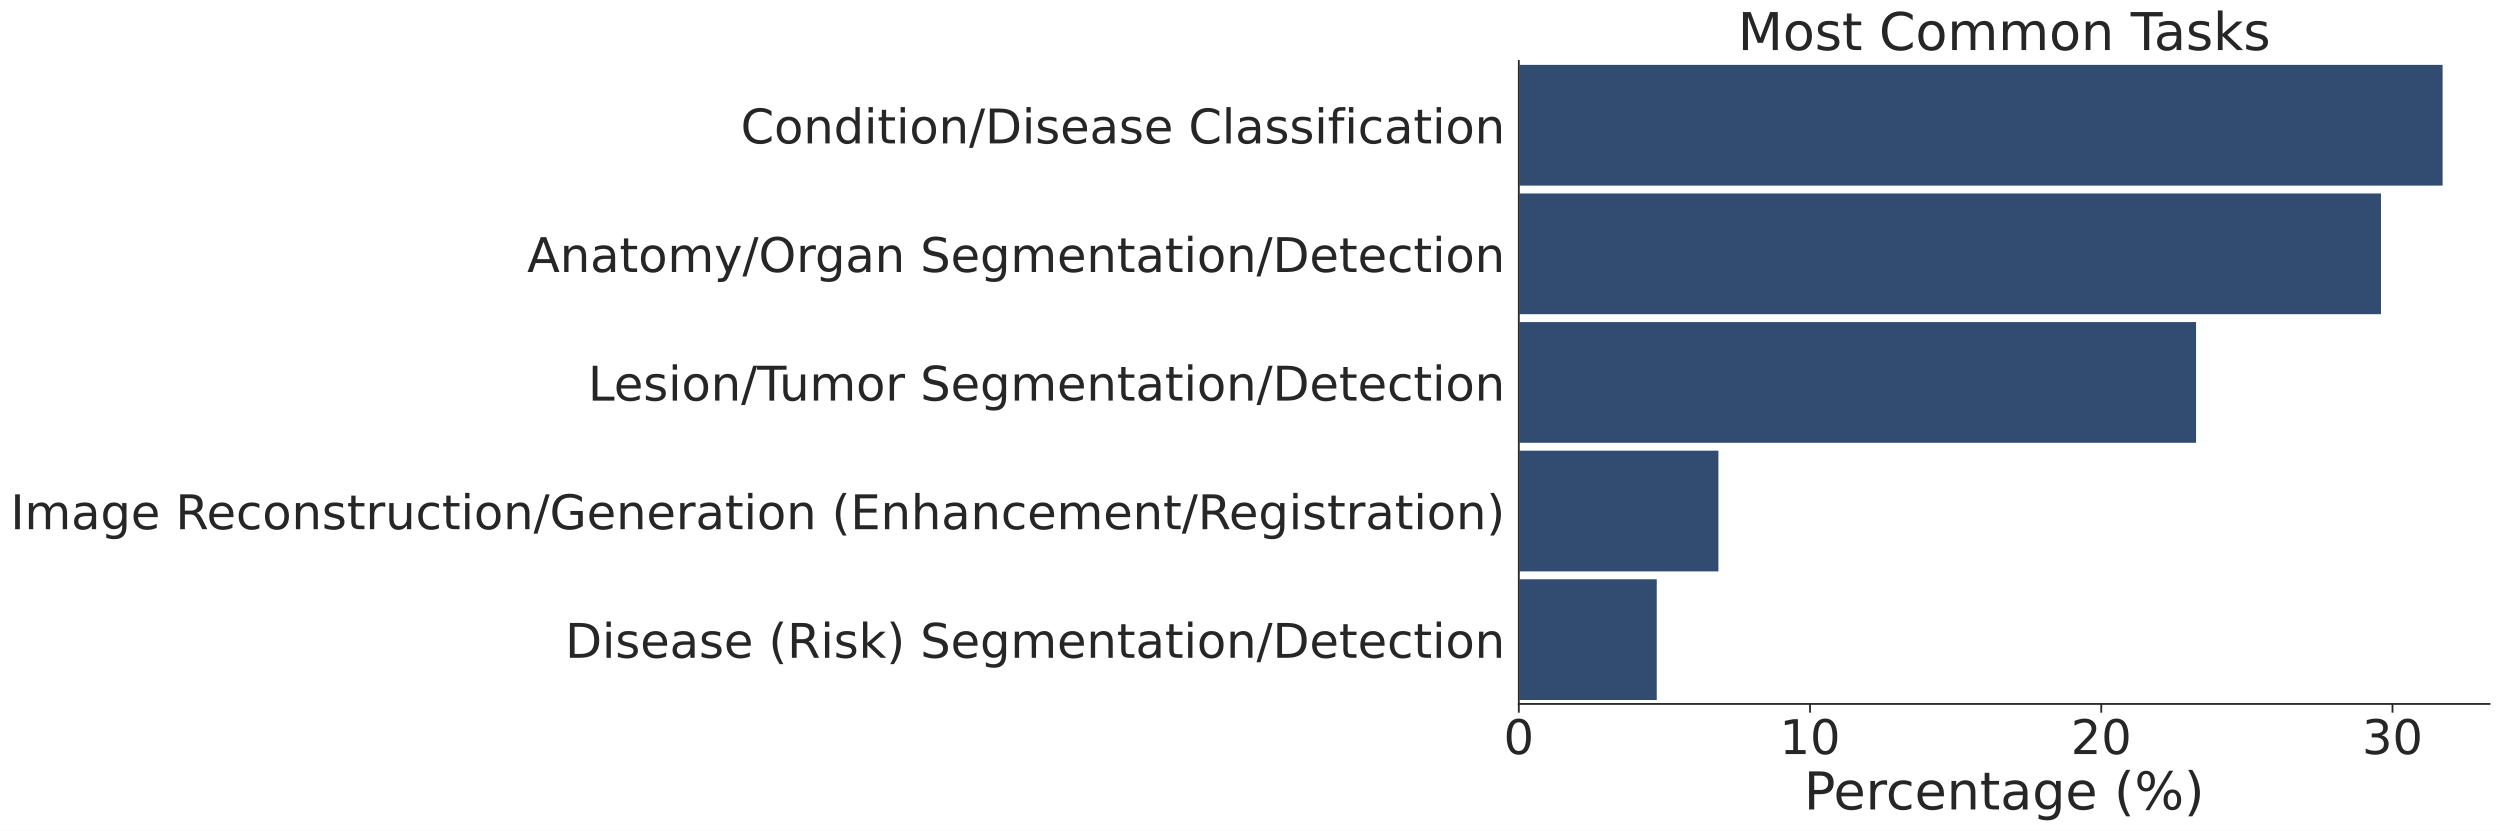
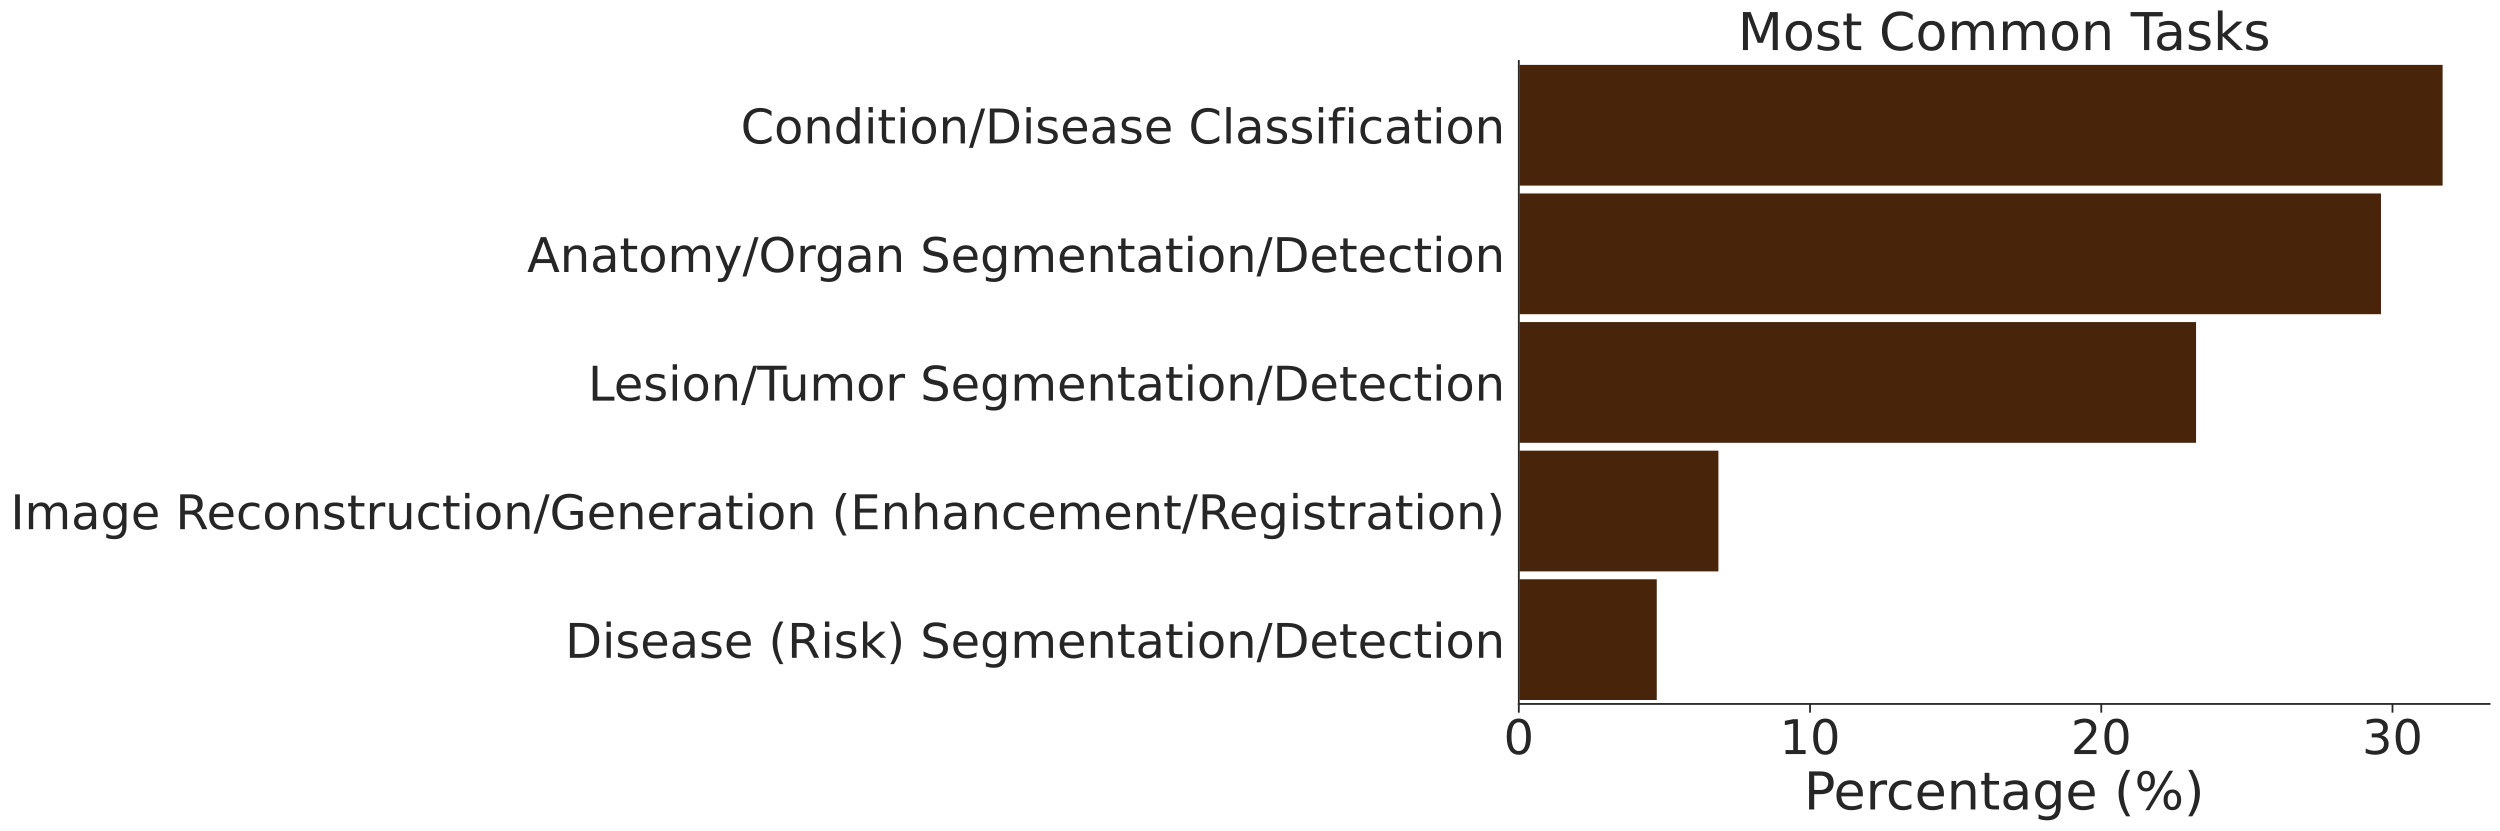
<svg xmlns="http://www.w3.org/2000/svg" xmlns:xlink="http://www.w3.org/1999/xlink" width="1724.435pt" height="573.04pt" viewBox="0 0 1724.435 573.04" version="1.1">
  <defs>
    <style type="text/css">*{stroke-linejoin: round; stroke-linecap: butt}</style>
  </defs>
  <g id="figure_1">
    <g id="patch_1">
      <path d="M -0 573.04  L 1724.435 573.04  L 1724.435 0  L -0 0  z " style="fill: #ffffff" />
    </g>
    <g id="axes_1">
      <g id="patch_2">
        <path d="M 1047.635 485.561  L 1717.235 485.561  L 1717.235 42.041  L 1047.635 42.041  z " style="fill: #ffffff" />
      </g>
      <g id="matplotlib.axis_1">
        <g id="xtick_1">
          <g id="line2d_1">
            <defs>
-               <path id="m002255958c" d="M 0 0  L 0 6  " style="stroke: #262626; stroke-width: 1.25" />
+               <path id="mc8027c76a4" d="M 0 0  L 0 6  " style="stroke: #262626; stroke-width: 1.25" />
            </defs>
            <g>
-               <use xlink:href="#m002255958c" x="1047.635" y="485.561" style="fill: #262626; stroke: #262626; stroke-width: 1.25" />
+               <use xlink:href="#mc8027c76a4" x="1047.635" y="485.561" style="fill: #262626; stroke: #262626; stroke-width: 1.25" />
            </g>
          </g>
          <g id="text_1">
            <g style="fill: #262626" transform="translate(1037.137 520.1361) scale(0.33 -0.33)">
              <defs>
                <path id="DejaVuSans-30" d="M 2034 4250  Q 1547 4250 1301 3770  Q 1056 3291 1056 2328  Q 1056 1369 1301 889  Q 1547 409 2034 409  Q 2525 409 2770 889  Q 3016 1369 3016 2328  Q 3016 3291 2770 3770  Q 2525 4250 2034 4250  z M 2034 4750  Q 2819 4750 3233 4129  Q 3647 3509 3647 2328  Q 3647 1150 3233 529  Q 2819 -91 2034 -91  Q 1250 -91 836 529  Q 422 1150 422 2328  Q 422 3509 836 4129  Q 1250 4750 2034 4750  z " transform="scale(0.015625)" />
              </defs>
              <use xlink:href="#DejaVuSans-30" />
            </g>
          </g>
        </g>
        <g id="xtick_2">
          <g id="line2d_2">
            <g>
-               <use xlink:href="#m002255958c" x="1248.515" y="485.561" style="fill: #262626; stroke: #262626; stroke-width: 1.25" />
+               <use xlink:href="#mc8027c76a4" x="1248.515" y="485.561" style="fill: #262626; stroke: #262626; stroke-width: 1.25" />
            </g>
          </g>
          <g id="text_2">
            <g style="fill: #262626" transform="translate(1227.519 520.1361) scale(0.33 -0.33)">
              <defs>
                <path id="DejaVuSans-31" d="M 794 531  L 1825 531  L 1825 4091  L 703 3866  L 703 4441  L 1819 4666  L 2450 4666  L 2450 531  L 3481 531  L 3481 0  L 794 0  L 794 531  z " transform="scale(0.015625)" />
              </defs>
              <use xlink:href="#DejaVuSans-31" />
              <use xlink:href="#DejaVuSans-30" x="63.623" />
            </g>
          </g>
        </g>
        <g id="xtick_3">
          <g id="line2d_3">
            <g>
-               <use xlink:href="#m002255958c" x="1449.395" y="485.561" style="fill: #262626; stroke: #262626; stroke-width: 1.25" />
+               <use xlink:href="#mc8027c76a4" x="1449.395" y="485.561" style="fill: #262626; stroke: #262626; stroke-width: 1.25" />
            </g>
          </g>
          <g id="text_3">
            <g style="fill: #262626" transform="translate(1428.399 520.1361) scale(0.33 -0.33)">
              <defs>
                <path id="DejaVuSans-32" d="M 1228 531  L 3431 531  L 3431 0  L 469 0  L 469 531  Q 828 903 1448 1529  Q 2069 2156 2228 2338  Q 2531 2678 2651 2914  Q 2772 3150 2772 3378  Q 2772 3750 2511 3984  Q 2250 4219 1831 4219  Q 1534 4219 1204 4116  Q 875 4013 500 3803  L 500 4441  Q 881 4594 1212 4672  Q 1544 4750 1819 4750  Q 2544 4750 2975 4387  Q 3406 4025 3406 3419  Q 3406 3131 3298 2873  Q 3191 2616 2906 2266  Q 2828 2175 2409 1742  Q 1991 1309 1228 531  z " transform="scale(0.015625)" />
              </defs>
              <use xlink:href="#DejaVuSans-32" />
              <use xlink:href="#DejaVuSans-30" x="63.623" />
            </g>
          </g>
        </g>
        <g id="xtick_4">
          <g id="line2d_4">
            <g>
-               <use xlink:href="#m002255958c" x="1650.275" y="485.561" style="fill: #262626; stroke: #262626; stroke-width: 1.25" />
+               <use xlink:href="#mc8027c76a4" x="1650.275" y="485.561" style="fill: #262626; stroke: #262626; stroke-width: 1.25" />
            </g>
          </g>
          <g id="text_4">
            <g style="fill: #262626" transform="translate(1629.279 520.1361) scale(0.33 -0.33)">
              <defs>
                <path id="DejaVuSans-33" d="M 2597 2516  Q 3050 2419 3304 2112  Q 3559 1806 3559 1356  Q 3559 666 3084 287  Q 2609 -91 1734 -91  Q 1441 -91 1130 -33  Q 819 25 488 141  L 488 750  Q 750 597 1062 519  Q 1375 441 1716 441  Q 2309 441 2620 675  Q 2931 909 2931 1356  Q 2931 1769 2642 2001  Q 2353 2234 1838 2234  L 1294 2234  L 1294 2753  L 1863 2753  Q 2328 2753 2575 2939  Q 2822 3125 2822 3475  Q 2822 3834 2567 4026  Q 2313 4219 1838 4219  Q 1578 4219 1281 4162  Q 984 4106 628 3988  L 628 4550  Q 988 4650 1302 4700  Q 1616 4750 1894 4750  Q 2613 4750 3031 4423  Q 3450 4097 3450 3541  Q 3450 3153 3228 2886  Q 3006 2619 2597 2516  z " transform="scale(0.015625)" />
              </defs>
              <use xlink:href="#DejaVuSans-33" />
              <use xlink:href="#DejaVuSans-30" x="63.623" />
            </g>
          </g>
        </g>
        <g id="text_5">
          <g style="fill: #262626" transform="translate(1244.325 558.3534) scale(0.36 -0.36)">
            <defs>
              <path id="DejaVuSans-50" d="M 1259 4147  L 1259 2394  L 2053 2394  Q 2494 2394 2734 2622  Q 2975 2850 2975 3272  Q 2975 3691 2734 3919  Q 2494 4147 2053 4147  L 1259 4147  z M 628 4666  L 2053 4666  Q 2838 4666 3239 4311  Q 3641 3956 3641 3272  Q 3641 2581 3239 2228  Q 2838 1875 2053 1875  L 1259 1875  L 1259 0  L 628 0  L 628 4666  z " transform="scale(0.015625)" />
              <path id="DejaVuSans-65" d="M 3597 1894  L 3597 1613  L 953 1613  Q 991 1019 1311 708  Q 1631 397 2203 397  Q 2534 397 2845 478  Q 3156 559 3463 722  L 3463 178  Q 3153 47 2828 -22  Q 2503 -91 2169 -91  Q 1331 -91 842 396  Q 353 884 353 1716  Q 353 2575 817 3079  Q 1281 3584 2069 3584  Q 2775 3584 3186 3129  Q 3597 2675 3597 1894  z M 3022 2063  Q 3016 2534 2758 2815  Q 2500 3097 2075 3097  Q 1594 3097 1305 2825  Q 1016 2553 972 2059  L 3022 2063  z " transform="scale(0.015625)" />
              <path id="DejaVuSans-72" d="M 2631 2963  Q 2534 3019 2420 3045  Q 2306 3072 2169 3072  Q 1681 3072 1420 2755  Q 1159 2438 1159 1844  L 1159 0  L 581 0  L 581 3500  L 1159 3500  L 1159 2956  Q 1341 3275 1631 3429  Q 1922 3584 2338 3584  Q 2397 3584 2469 3576  Q 2541 3569 2628 3553  L 2631 2963  z " transform="scale(0.015625)" />
              <path id="DejaVuSans-63" d="M 3122 3366  L 3122 2828  Q 2878 2963 2633 3030  Q 2388 3097 2138 3097  Q 1578 3097 1268 2742  Q 959 2388 959 1747  Q 959 1106 1268 751  Q 1578 397 2138 397  Q 2388 397 2633 464  Q 2878 531 3122 666  L 3122 134  Q 2881 22 2623 -34  Q 2366 -91 2075 -91  Q 1284 -91 818 406  Q 353 903 353 1747  Q 353 2603 823 3093  Q 1294 3584 2113 3584  Q 2378 3584 2631 3529  Q 2884 3475 3122 3366  z " transform="scale(0.015625)" />
              <path id="DejaVuSans-6e" d="M 3513 2113  L 3513 0  L 2938 0  L 2938 2094  Q 2938 2591 2744 2837  Q 2550 3084 2163 3084  Q 1697 3084 1428 2787  Q 1159 2491 1159 1978  L 1159 0  L 581 0  L 581 3500  L 1159 3500  L 1159 2956  Q 1366 3272 1645 3428  Q 1925 3584 2291 3584  Q 2894 3584 3203 3211  Q 3513 2838 3513 2113  z " transform="scale(0.015625)" />
              <path id="DejaVuSans-74" d="M 1172 4494  L 1172 3500  L 2356 3500  L 2356 3053  L 1172 3053  L 1172 1153  Q 1172 725 1289 603  Q 1406 481 1766 481  L 2356 481  L 2356 0  L 1766 0  Q 1100 0 847 248  Q 594 497 594 1153  L 594 3053  L 172 3053  L 172 3500  L 594 3500  L 594 4494  L 1172 4494  z " transform="scale(0.015625)" />
              <path id="DejaVuSans-61" d="M 2194 1759  Q 1497 1759 1228 1600  Q 959 1441 959 1056  Q 959 750 1161 570  Q 1363 391 1709 391  Q 2188 391 2477 730  Q 2766 1069 2766 1631  L 2766 1759  L 2194 1759  z M 3341 1997  L 3341 0  L 2766 0  L 2766 531  Q 2569 213 2275 61  Q 1981 -91 1556 -91  Q 1019 -91 701 211  Q 384 513 384 1019  Q 384 1609 779 1909  Q 1175 2209 1959 2209  L 2766 2209  L 2766 2266  Q 2766 2663 2505 2880  Q 2244 3097 1772 3097  Q 1472 3097 1187 3025  Q 903 2953 641 2809  L 641 3341  Q 956 3463 1253 3523  Q 1550 3584 1831 3584  Q 2591 3584 2966 3190  Q 3341 2797 3341 1997  z " transform="scale(0.015625)" />
              <path id="DejaVuSans-67" d="M 2906 1791  Q 2906 2416 2648 2759  Q 2391 3103 1925 3103  Q 1463 3103 1205 2759  Q 947 2416 947 1791  Q 947 1169 1205 825  Q 1463 481 1925 481  Q 2391 481 2648 825  Q 2906 1169 2906 1791  z M 3481 434  Q 3481 -459 3084 -895  Q 2688 -1331 1869 -1331  Q 1566 -1331 1297 -1286  Q 1028 -1241 775 -1147  L 775 -588  Q 1028 -725 1275 -790  Q 1522 -856 1778 -856  Q 2344 -856 2625 -561  Q 2906 -266 2906 331  L 2906 616  Q 2728 306 2450 153  Q 2172 0 1784 0  Q 1141 0 747 490  Q 353 981 353 1791  Q 353 2603 747 3093  Q 1141 3584 1784 3584  Q 2172 3584 2450 3431  Q 2728 3278 2906 2969  L 2906 3500  L 3481 3500  L 3481 434  z " transform="scale(0.015625)" />
              <path id="DejaVuSans-20" transform="scale(0.015625)" />
              <path id="DejaVuSans-28" d="M 1984 4856  Q 1566 4138 1362 3434  Q 1159 2731 1159 2009  Q 1159 1288 1364 580  Q 1569 -128 1984 -844  L 1484 -844  Q 1016 -109 783 600  Q 550 1309 550 2009  Q 550 2706 781 3412  Q 1013 4119 1484 4856  L 1984 4856  z " transform="scale(0.015625)" />
              <path id="DejaVuSans-25" d="M 4653 2053  Q 4381 2053 4226 1822  Q 4072 1591 4072 1178  Q 4072 772 4226 539  Q 4381 306 4653 306  Q 4919 306 5073 539  Q 5228 772 5228 1178  Q 5228 1588 5073 1820  Q 4919 2053 4653 2053  z M 4653 2450  Q 5147 2450 5437 2106  Q 5728 1763 5728 1178  Q 5728 594 5436 251  Q 5144 -91 4653 -91  Q 4153 -91 3862 251  Q 3572 594 3572 1178  Q 3572 1766 3864 2108  Q 4156 2450 4653 2450  z M 1428 4353  Q 1159 4353 1004 4120  Q 850 3888 850 3481  Q 850 3069 1003 2837  Q 1156 2606 1428 2606  Q 1700 2606 1854 2837  Q 2009 3069 2009 3481  Q 2009 3884 1853 4118  Q 1697 4353 1428 4353  z M 4250 4750  L 4750 4750  L 1831 -91  L 1331 -91  L 4250 4750  z M 1428 4750  Q 1922 4750 2215 4408  Q 2509 4066 2509 3481  Q 2509 2891 2217 2550  Q 1925 2209 1428 2209  Q 931 2209 642 2551  Q 353 2894 353 3481  Q 353 4063 643 4406  Q 934 4750 1428 4750  z " transform="scale(0.015625)" />
              <path id="DejaVuSans-29" d="M 513 4856  L 1013 4856  Q 1481 4119 1714 3412  Q 1947 2706 1947 2009  Q 1947 1309 1714 600  Q 1481 -109 1013 -844  L 513 -844  Q 928 -128 1133 580  Q 1338 1288 1338 2009  Q 1338 2731 1133 3434  Q 928 4138 513 4856  z " transform="scale(0.015625)" />
            </defs>
            <use xlink:href="#DejaVuSans-50" />
            <use xlink:href="#DejaVuSans-65" x="56.678" />
            <use xlink:href="#DejaVuSans-72" x="118.201" />
            <use xlink:href="#DejaVuSans-63" x="157.064" />
            <use xlink:href="#DejaVuSans-65" x="212.045" />
            <use xlink:href="#DejaVuSans-6e" x="273.568" />
            <use xlink:href="#DejaVuSans-74" x="336.947" />
            <use xlink:href="#DejaVuSans-61" x="376.156" />
            <use xlink:href="#DejaVuSans-67" x="437.436" />
            <use xlink:href="#DejaVuSans-65" x="500.912" />
            <use xlink:href="#DejaVuSans-20" x="562.436" />
            <use xlink:href="#DejaVuSans-28" x="594.223" />
            <use xlink:href="#DejaVuSans-25" x="633.236" />
            <use xlink:href="#DejaVuSans-29" x="728.256" />
          </g>
        </g>
      </g>
      <g id="matplotlib.axis_2">
        <g id="ytick_1">
          <g id="text_6">
            <g style="fill: #262626" transform="translate(510.9141 98.93067) scale(0.33 -0.33)">
              <defs>
                <path id="DejaVuSans-43" d="M 4122 4306  L 4122 3641  Q 3803 3938 3442 4084  Q 3081 4231 2675 4231  Q 1875 4231 1450 3742  Q 1025 3253 1025 2328  Q 1025 1406 1450 917  Q 1875 428 2675 428  Q 3081 428 3442 575  Q 3803 722 4122 1019  L 4122 359  Q 3791 134 3420 21  Q 3050 -91 2638 -91  Q 1578 -91 968 557  Q 359 1206 359 2328  Q 359 3453 968 4101  Q 1578 4750 2638 4750  Q 3056 4750 3426 4639  Q 3797 4528 4122 4306  z " transform="scale(0.015625)" />
                <path id="DejaVuSans-6f" d="M 1959 3097  Q 1497 3097 1228 2736  Q 959 2375 959 1747  Q 959 1119 1226 758  Q 1494 397 1959 397  Q 2419 397 2687 759  Q 2956 1122 2956 1747  Q 2956 2369 2687 2733  Q 2419 3097 1959 3097  z M 1959 3584  Q 2709 3584 3137 3096  Q 3566 2609 3566 1747  Q 3566 888 3137 398  Q 2709 -91 1959 -91  Q 1206 -91 779 398  Q 353 888 353 1747  Q 353 2609 779 3096  Q 1206 3584 1959 3584  z " transform="scale(0.015625)" />
                <path id="DejaVuSans-64" d="M 2906 2969  L 2906 4863  L 3481 4863  L 3481 0  L 2906 0  L 2906 525  Q 2725 213 2448 61  Q 2172 -91 1784 -91  Q 1150 -91 751 415  Q 353 922 353 1747  Q 353 2572 751 3078  Q 1150 3584 1784 3584  Q 2172 3584 2448 3432  Q 2725 3281 2906 2969  z M 947 1747  Q 947 1113 1208 752  Q 1469 391 1925 391  Q 2381 391 2643 752  Q 2906 1113 2906 1747  Q 2906 2381 2643 2742  Q 2381 3103 1925 3103  Q 1469 3103 1208 2742  Q 947 2381 947 1747  z " transform="scale(0.015625)" />
                <path id="DejaVuSans-69" d="M 603 3500  L 1178 3500  L 1178 0  L 603 0  L 603 3500  z M 603 4863  L 1178 4863  L 1178 4134  L 603 4134  L 603 4863  z " transform="scale(0.015625)" />
                <path id="DejaVuSans-2f" d="M 1625 4666  L 2156 4666  L 531 -594  L 0 -594  L 1625 4666  z " transform="scale(0.015625)" />
                <path id="DejaVuSans-44" d="M 1259 4147  L 1259 519  L 2022 519  Q 2988 519 3436 956  Q 3884 1394 3884 2338  Q 3884 3275 3436 3711  Q 2988 4147 2022 4147  L 1259 4147  z M 628 4666  L 1925 4666  Q 3281 4666 3915 4102  Q 4550 3538 4550 2338  Q 4550 1131 3912 565  Q 3275 0 1925 0  L 628 0  L 628 4666  z " transform="scale(0.015625)" />
                <path id="DejaVuSans-73" d="M 2834 3397  L 2834 2853  Q 2591 2978 2328 3040  Q 2066 3103 1784 3103  Q 1356 3103 1142 2972  Q 928 2841 928 2578  Q 928 2378 1081 2264  Q 1234 2150 1697 2047  L 1894 2003  Q 2506 1872 2764 1633  Q 3022 1394 3022 966  Q 3022 478 2636 193  Q 2250 -91 1575 -91  Q 1294 -91 989 -36  Q 684 19 347 128  L 347 722  Q 666 556 975 473  Q 1284 391 1588 391  Q 1994 391 2212 530  Q 2431 669 2431 922  Q 2431 1156 2273 1281  Q 2116 1406 1581 1522  L 1381 1569  Q 847 1681 609 1914  Q 372 2147 372 2553  Q 372 3047 722 3315  Q 1072 3584 1716 3584  Q 2034 3584 2315 3537  Q 2597 3491 2834 3397  z " transform="scale(0.015625)" />
                <path id="DejaVuSans-6c" d="M 603 4863  L 1178 4863  L 1178 0  L 603 0  L 603 4863  z " transform="scale(0.015625)" />
                <path id="DejaVuSans-66" d="M 2375 4863  L 2375 4384  L 1825 4384  Q 1516 4384 1395 4259  Q 1275 4134 1275 3809  L 1275 3500  L 2222 3500  L 2222 3053  L 1275 3053  L 1275 0  L 697 0  L 697 3053  L 147 3053  L 147 3500  L 697 3500  L 697 3744  Q 697 4328 969 4595  Q 1241 4863 1831 4863  L 2375 4863  z " transform="scale(0.015625)" />
              </defs>
              <use xlink:href="#DejaVuSans-43" />
              <use xlink:href="#DejaVuSans-6f" x="69.824" />
              <use xlink:href="#DejaVuSans-6e" x="131.006" />
              <use xlink:href="#DejaVuSans-64" x="194.385" />
              <use xlink:href="#DejaVuSans-69" x="257.861" />
              <use xlink:href="#DejaVuSans-74" x="285.645" />
              <use xlink:href="#DejaVuSans-69" x="324.854" />
              <use xlink:href="#DejaVuSans-6f" x="352.637" />
              <use xlink:href="#DejaVuSans-6e" x="413.818" />
              <use xlink:href="#DejaVuSans-2f" x="477.197" />
              <use xlink:href="#DejaVuSans-44" x="510.889" />
              <use xlink:href="#DejaVuSans-69" x="587.891" />
              <use xlink:href="#DejaVuSans-73" x="615.674" />
              <use xlink:href="#DejaVuSans-65" x="667.773" />
              <use xlink:href="#DejaVuSans-61" x="729.297" />
              <use xlink:href="#DejaVuSans-73" x="790.576" />
              <use xlink:href="#DejaVuSans-65" x="842.676" />
              <use xlink:href="#DejaVuSans-20" x="904.199" />
              <use xlink:href="#DejaVuSans-43" x="935.986" />
              <use xlink:href="#DejaVuSans-6c" x="1005.811" />
              <use xlink:href="#DejaVuSans-61" x="1033.594" />
              <use xlink:href="#DejaVuSans-73" x="1094.873" />
              <use xlink:href="#DejaVuSans-73" x="1146.973" />
              <use xlink:href="#DejaVuSans-69" x="1199.072" />
              <use xlink:href="#DejaVuSans-66" x="1226.855" />
              <use xlink:href="#DejaVuSans-69" x="1262.061" />
              <use xlink:href="#DejaVuSans-63" x="1289.844" />
              <use xlink:href="#DejaVuSans-61" x="1344.824" />
              <use xlink:href="#DejaVuSans-74" x="1406.104" />
              <use xlink:href="#DejaVuSans-69" x="1445.312" />
              <use xlink:href="#DejaVuSans-6f" x="1473.096" />
              <use xlink:href="#DejaVuSans-6e" x="1534.277" />
            </g>
          </g>
        </g>
        <g id="ytick_2">
          <g id="text_7">
            <g style="fill: #262626" transform="translate(363.5948 187.6347) scale(0.33 -0.33)">
              <defs>
                <path id="DejaVuSans-41" d="M 2188 4044  L 1331 1722  L 3047 1722  L 2188 4044  z M 1831 4666  L 2547 4666  L 4325 0  L 3669 0  L 3244 1197  L 1141 1197  L 716 0  L 50 0  L 1831 4666  z " transform="scale(0.015625)" />
                <path id="DejaVuSans-6d" d="M 3328 2828  Q 3544 3216 3844 3400  Q 4144 3584 4550 3584  Q 5097 3584 5394 3201  Q 5691 2819 5691 2113  L 5691 0  L 5113 0  L 5113 2094  Q 5113 2597 4934 2840  Q 4756 3084 4391 3084  Q 3944 3084 3684 2787  Q 3425 2491 3425 1978  L 3425 0  L 2847 0  L 2847 2094  Q 2847 2600 2669 2842  Q 2491 3084 2119 3084  Q 1678 3084 1418 2786  Q 1159 2488 1159 1978  L 1159 0  L 581 0  L 581 3500  L 1159 3500  L 1159 2956  Q 1356 3278 1631 3431  Q 1906 3584 2284 3584  Q 2666 3584 2933 3390  Q 3200 3197 3328 2828  z " transform="scale(0.015625)" />
                <path id="DejaVuSans-79" d="M 2059 -325  Q 1816 -950 1584 -1140  Q 1353 -1331 966 -1331  L 506 -1331  L 506 -850  L 844 -850  Q 1081 -850 1212 -737  Q 1344 -625 1503 -206  L 1606 56  L 191 3500  L 800 3500  L 1894 763  L 2988 3500  L 3597 3500  L 2059 -325  z " transform="scale(0.015625)" />
                <path id="DejaVuSans-4f" d="M 2522 4238  Q 1834 4238 1429 3725  Q 1025 3213 1025 2328  Q 1025 1447 1429 934  Q 1834 422 2522 422  Q 3209 422 3611 934  Q 4013 1447 4013 2328  Q 4013 3213 3611 3725  Q 3209 4238 2522 4238  z M 2522 4750  Q 3503 4750 4090 4092  Q 4678 3434 4678 2328  Q 4678 1225 4090 567  Q 3503 -91 2522 -91  Q 1538 -91 948 565  Q 359 1222 359 2328  Q 359 3434 948 4092  Q 1538 4750 2522 4750  z " transform="scale(0.015625)" />
                <path id="DejaVuSans-53" d="M 3425 4513  L 3425 3897  Q 3066 4069 2747 4153  Q 2428 4238 2131 4238  Q 1616 4238 1336 4038  Q 1056 3838 1056 3469  Q 1056 3159 1242 3001  Q 1428 2844 1947 2747  L 2328 2669  Q 3034 2534 3370 2195  Q 3706 1856 3706 1288  Q 3706 609 3251 259  Q 2797 -91 1919 -91  Q 1588 -91 1214 -16  Q 841 59 441 206  L 441 856  Q 825 641 1194 531  Q 1563 422 1919 422  Q 2459 422 2753 634  Q 3047 847 3047 1241  Q 3047 1584 2836 1778  Q 2625 1972 2144 2069  L 1759 2144  Q 1053 2284 737 2584  Q 422 2884 422 3419  Q 422 4038 858 4394  Q 1294 4750 2059 4750  Q 2388 4750 2728 4690  Q 3069 4631 3425 4513  z " transform="scale(0.015625)" />
              </defs>
              <use xlink:href="#DejaVuSans-41" />
              <use xlink:href="#DejaVuSans-6e" x="68.408" />
              <use xlink:href="#DejaVuSans-61" x="131.787" />
              <use xlink:href="#DejaVuSans-74" x="193.066" />
              <use xlink:href="#DejaVuSans-6f" x="232.275" />
              <use xlink:href="#DejaVuSans-6d" x="293.457" />
              <use xlink:href="#DejaVuSans-79" x="390.869" />
              <use xlink:href="#DejaVuSans-2f" x="450.049" />
              <use xlink:href="#DejaVuSans-4f" x="483.74" />
              <use xlink:href="#DejaVuSans-72" x="562.451" />
              <use xlink:href="#DejaVuSans-67" x="601.814" />
              <use xlink:href="#DejaVuSans-61" x="665.291" />
              <use xlink:href="#DejaVuSans-6e" x="726.57" />
              <use xlink:href="#DejaVuSans-20" x="789.949" />
              <use xlink:href="#DejaVuSans-53" x="821.736" />
              <use xlink:href="#DejaVuSans-65" x="885.213" />
              <use xlink:href="#DejaVuSans-67" x="946.736" />
              <use xlink:href="#DejaVuSans-6d" x="1010.213" />
              <use xlink:href="#DejaVuSans-65" x="1107.625" />
              <use xlink:href="#DejaVuSans-6e" x="1169.148" />
              <use xlink:href="#DejaVuSans-74" x="1232.527" />
              <use xlink:href="#DejaVuSans-61" x="1271.736" />
              <use xlink:href="#DejaVuSans-74" x="1333.016" />
              <use xlink:href="#DejaVuSans-69" x="1372.225" />
              <use xlink:href="#DejaVuSans-6f" x="1400.008" />
              <use xlink:href="#DejaVuSans-6e" x="1461.189" />
              <use xlink:href="#DejaVuSans-2f" x="1524.568" />
              <use xlink:href="#DejaVuSans-44" x="1558.26" />
              <use xlink:href="#DejaVuSans-65" x="1635.262" />
              <use xlink:href="#DejaVuSans-74" x="1696.785" />
              <use xlink:href="#DejaVuSans-65" x="1735.994" />
              <use xlink:href="#DejaVuSans-63" x="1797.518" />
              <use xlink:href="#DejaVuSans-74" x="1852.498" />
              <use xlink:href="#DejaVuSans-69" x="1891.707" />
              <use xlink:href="#DejaVuSans-6f" x="1919.49" />
              <use xlink:href="#DejaVuSans-6e" x="1980.672" />
            </g>
          </g>
        </g>
        <g id="ytick_3">
          <g id="text_8">
            <g style="fill: #262626" transform="translate(405.6028 276.3387) scale(0.33 -0.33)">
              <defs>
                <path id="DejaVuSans-4c" d="M 628 4666  L 1259 4666  L 1259 531  L 3531 531  L 3531 0  L 628 0  L 628 4666  z " transform="scale(0.015625)" />
                <path id="DejaVuSans-54" d="M -19 4666  L 3928 4666  L 3928 4134  L 2272 4134  L 2272 0  L 1638 0  L 1638 4134  L -19 4134  L -19 4666  z " transform="scale(0.015625)" />
                <path id="DejaVuSans-75" d="M 544 1381  L 544 3500  L 1119 3500  L 1119 1403  Q 1119 906 1312 657  Q 1506 409 1894 409  Q 2359 409 2629 706  Q 2900 1003 2900 1516  L 2900 3500  L 3475 3500  L 3475 0  L 2900 0  L 2900 538  Q 2691 219 2414 64  Q 2138 -91 1772 -91  Q 1169 -91 856 284  Q 544 659 544 1381  z M 1991 3584  L 1991 3584  z " transform="scale(0.015625)" />
              </defs>
              <use xlink:href="#DejaVuSans-4c" />
              <use xlink:href="#DejaVuSans-65" x="53.963" />
              <use xlink:href="#DejaVuSans-73" x="115.486" />
              <use xlink:href="#DejaVuSans-69" x="167.586" />
              <use xlink:href="#DejaVuSans-6f" x="195.369" />
              <use xlink:href="#DejaVuSans-6e" x="256.551" />
              <use xlink:href="#DejaVuSans-2f" x="319.93" />
              <use xlink:href="#DejaVuSans-54" x="353.621" />
              <use xlink:href="#DejaVuSans-75" x="399.58" />
              <use xlink:href="#DejaVuSans-6d" x="462.959" />
              <use xlink:href="#DejaVuSans-6f" x="560.371" />
              <use xlink:href="#DejaVuSans-72" x="621.553" />
              <use xlink:href="#DejaVuSans-20" x="662.666" />
              <use xlink:href="#DejaVuSans-53" x="694.453" />
              <use xlink:href="#DejaVuSans-65" x="757.93" />
              <use xlink:href="#DejaVuSans-67" x="819.453" />
              <use xlink:href="#DejaVuSans-6d" x="882.93" />
              <use xlink:href="#DejaVuSans-65" x="980.342" />
              <use xlink:href="#DejaVuSans-6e" x="1041.865" />
              <use xlink:href="#DejaVuSans-74" x="1105.244" />
              <use xlink:href="#DejaVuSans-61" x="1144.453" />
              <use xlink:href="#DejaVuSans-74" x="1205.732" />
              <use xlink:href="#DejaVuSans-69" x="1244.941" />
              <use xlink:href="#DejaVuSans-6f" x="1272.725" />
              <use xlink:href="#DejaVuSans-6e" x="1333.906" />
              <use xlink:href="#DejaVuSans-2f" x="1397.285" />
              <use xlink:href="#DejaVuSans-44" x="1430.977" />
              <use xlink:href="#DejaVuSans-65" x="1507.979" />
              <use xlink:href="#DejaVuSans-74" x="1569.502" />
              <use xlink:href="#DejaVuSans-65" x="1608.711" />
              <use xlink:href="#DejaVuSans-63" x="1670.234" />
              <use xlink:href="#DejaVuSans-74" x="1725.215" />
              <use xlink:href="#DejaVuSans-69" x="1764.424" />
              <use xlink:href="#DejaVuSans-6f" x="1792.207" />
              <use xlink:href="#DejaVuSans-6e" x="1853.389" />
            </g>
          </g>
        </g>
        <g id="ytick_4">
          <g id="text_9">
            <g style="fill: #262626" transform="translate(7.2 365.0427) scale(0.33 -0.33)">
              <defs>
                <path id="DejaVuSans-49" d="M 628 4666  L 1259 4666  L 1259 0  L 628 0  L 628 4666  z " transform="scale(0.015625)" />
                <path id="DejaVuSans-52" d="M 2841 2188  Q 3044 2119 3236 1894  Q 3428 1669 3622 1275  L 4263 0  L 3584 0  L 2988 1197  Q 2756 1666 2539 1819  Q 2322 1972 1947 1972  L 1259 1972  L 1259 0  L 628 0  L 628 4666  L 2053 4666  Q 2853 4666 3247 4331  Q 3641 3997 3641 3322  Q 3641 2881 3436 2590  Q 3231 2300 2841 2188  z M 1259 4147  L 1259 2491  L 2053 2491  Q 2509 2491 2742 2702  Q 2975 2913 2975 3322  Q 2975 3731 2742 3939  Q 2509 4147 2053 4147  L 1259 4147  z " transform="scale(0.015625)" />
                <path id="DejaVuSans-47" d="M 3809 666  L 3809 1919  L 2778 1919  L 2778 2438  L 4434 2438  L 4434 434  Q 4069 175 3628 42  Q 3188 -91 2688 -91  Q 1594 -91 976 548  Q 359 1188 359 2328  Q 359 3472 976 4111  Q 1594 4750 2688 4750  Q 3144 4750 3555 4637  Q 3966 4525 4313 4306  L 4313 3634  Q 3963 3931 3569 4081  Q 3175 4231 2741 4231  Q 1884 4231 1454 3753  Q 1025 3275 1025 2328  Q 1025 1384 1454 906  Q 1884 428 2741 428  Q 3075 428 3337 486  Q 3600 544 3809 666  z " transform="scale(0.015625)" />
                <path id="DejaVuSans-45" d="M 628 4666  L 3578 4666  L 3578 4134  L 1259 4134  L 1259 2753  L 3481 2753  L 3481 2222  L 1259 2222  L 1259 531  L 3634 531  L 3634 0  L 628 0  L 628 4666  z " transform="scale(0.015625)" />
                <path id="DejaVuSans-68" d="M 3513 2113  L 3513 0  L 2938 0  L 2938 2094  Q 2938 2591 2744 2837  Q 2550 3084 2163 3084  Q 1697 3084 1428 2787  Q 1159 2491 1159 1978  L 1159 0  L 581 0  L 581 4863  L 1159 4863  L 1159 2956  Q 1366 3272 1645 3428  Q 1925 3584 2291 3584  Q 2894 3584 3203 3211  Q 3513 2838 3513 2113  z " transform="scale(0.015625)" />
              </defs>
              <use xlink:href="#DejaVuSans-49" />
              <use xlink:href="#DejaVuSans-6d" x="29.492" />
              <use xlink:href="#DejaVuSans-61" x="126.904" />
              <use xlink:href="#DejaVuSans-67" x="188.184" />
              <use xlink:href="#DejaVuSans-65" x="251.66" />
              <use xlink:href="#DejaVuSans-20" x="313.184" />
              <use xlink:href="#DejaVuSans-52" x="344.971" />
              <use xlink:href="#DejaVuSans-65" x="409.953" />
              <use xlink:href="#DejaVuSans-63" x="471.477" />
              <use xlink:href="#DejaVuSans-6f" x="526.457" />
              <use xlink:href="#DejaVuSans-6e" x="587.639" />
              <use xlink:href="#DejaVuSans-73" x="651.018" />
              <use xlink:href="#DejaVuSans-74" x="703.117" />
              <use xlink:href="#DejaVuSans-72" x="742.326" />
              <use xlink:href="#DejaVuSans-75" x="783.439" />
              <use xlink:href="#DejaVuSans-63" x="846.818" />
              <use xlink:href="#DejaVuSans-74" x="901.799" />
              <use xlink:href="#DejaVuSans-69" x="941.008" />
              <use xlink:href="#DejaVuSans-6f" x="968.791" />
              <use xlink:href="#DejaVuSans-6e" x="1029.973" />
              <use xlink:href="#DejaVuSans-2f" x="1093.352" />
              <use xlink:href="#DejaVuSans-47" x="1127.043" />
              <use xlink:href="#DejaVuSans-65" x="1204.533" />
              <use xlink:href="#DejaVuSans-6e" x="1266.057" />
              <use xlink:href="#DejaVuSans-65" x="1329.436" />
              <use xlink:href="#DejaVuSans-72" x="1390.959" />
              <use xlink:href="#DejaVuSans-61" x="1432.072" />
              <use xlink:href="#DejaVuSans-74" x="1493.352" />
              <use xlink:href="#DejaVuSans-69" x="1532.561" />
              <use xlink:href="#DejaVuSans-6f" x="1560.344" />
              <use xlink:href="#DejaVuSans-6e" x="1621.525" />
              <use xlink:href="#DejaVuSans-20" x="1684.904" />
              <use xlink:href="#DejaVuSans-28" x="1716.691" />
              <use xlink:href="#DejaVuSans-45" x="1755.705" />
              <use xlink:href="#DejaVuSans-6e" x="1818.889" />
              <use xlink:href="#DejaVuSans-68" x="1882.268" />
              <use xlink:href="#DejaVuSans-61" x="1945.646" />
              <use xlink:href="#DejaVuSans-6e" x="2006.926" />
              <use xlink:href="#DejaVuSans-63" x="2070.305" />
              <use xlink:href="#DejaVuSans-65" x="2125.285" />
              <use xlink:href="#DejaVuSans-6d" x="2186.809" />
              <use xlink:href="#DejaVuSans-65" x="2284.221" />
              <use xlink:href="#DejaVuSans-6e" x="2345.744" />
              <use xlink:href="#DejaVuSans-74" x="2409.123" />
              <use xlink:href="#DejaVuSans-2f" x="2448.332" />
              <use xlink:href="#DejaVuSans-52" x="2482.023" />
              <use xlink:href="#DejaVuSans-65" x="2547.006" />
              <use xlink:href="#DejaVuSans-67" x="2608.529" />
              <use xlink:href="#DejaVuSans-69" x="2672.006" />
              <use xlink:href="#DejaVuSans-73" x="2699.789" />
              <use xlink:href="#DejaVuSans-74" x="2751.889" />
              <use xlink:href="#DejaVuSans-72" x="2791.098" />
              <use xlink:href="#DejaVuSans-61" x="2832.211" />
              <use xlink:href="#DejaVuSans-74" x="2893.49" />
              <use xlink:href="#DejaVuSans-69" x="2932.699" />
              <use xlink:href="#DejaVuSans-6f" x="2960.482" />
              <use xlink:href="#DejaVuSans-6e" x="3021.664" />
              <use xlink:href="#DejaVuSans-29" x="3085.043" />
            </g>
          </g>
        </g>
        <g id="ytick_5">
          <g id="text_10">
            <g style="fill: #262626" transform="translate(389.8505 453.7467) scale(0.33 -0.33)">
              <defs>
                <path id="DejaVuSans-6b" d="M 581 4863  L 1159 4863  L 1159 1991  L 2875 3500  L 3609 3500  L 1753 1863  L 3688 0  L 2938 0  L 1159 1709  L 1159 0  L 581 0  L 581 4863  z " transform="scale(0.015625)" />
              </defs>
              <use xlink:href="#DejaVuSans-44" />
              <use xlink:href="#DejaVuSans-69" x="77.002" />
              <use xlink:href="#DejaVuSans-73" x="104.785" />
              <use xlink:href="#DejaVuSans-65" x="156.885" />
              <use xlink:href="#DejaVuSans-61" x="218.408" />
              <use xlink:href="#DejaVuSans-73" x="279.688" />
              <use xlink:href="#DejaVuSans-65" x="331.787" />
              <use xlink:href="#DejaVuSans-20" x="393.311" />
              <use xlink:href="#DejaVuSans-28" x="425.098" />
              <use xlink:href="#DejaVuSans-52" x="464.111" />
              <use xlink:href="#DejaVuSans-69" x="533.594" />
              <use xlink:href="#DejaVuSans-73" x="561.377" />
              <use xlink:href="#DejaVuSans-6b" x="613.477" />
              <use xlink:href="#DejaVuSans-29" x="671.387" />
              <use xlink:href="#DejaVuSans-20" x="710.4" />
              <use xlink:href="#DejaVuSans-53" x="742.188" />
              <use xlink:href="#DejaVuSans-65" x="805.664" />
              <use xlink:href="#DejaVuSans-67" x="867.188" />
              <use xlink:href="#DejaVuSans-6d" x="930.664" />
              <use xlink:href="#DejaVuSans-65" x="1028.076" />
              <use xlink:href="#DejaVuSans-6e" x="1089.6" />
              <use xlink:href="#DejaVuSans-74" x="1152.979" />
              <use xlink:href="#DejaVuSans-61" x="1192.188" />
              <use xlink:href="#DejaVuSans-74" x="1253.467" />
              <use xlink:href="#DejaVuSans-69" x="1292.676" />
              <use xlink:href="#DejaVuSans-6f" x="1320.459" />
              <use xlink:href="#DejaVuSans-6e" x="1381.641" />
              <use xlink:href="#DejaVuSans-2f" x="1445.02" />
              <use xlink:href="#DejaVuSans-44" x="1478.711" />
              <use xlink:href="#DejaVuSans-65" x="1555.713" />
              <use xlink:href="#DejaVuSans-74" x="1617.236" />
              <use xlink:href="#DejaVuSans-65" x="1656.445" />
              <use xlink:href="#DejaVuSans-63" x="1717.969" />
              <use xlink:href="#DejaVuSans-74" x="1772.949" />
              <use xlink:href="#DejaVuSans-69" x="1812.158" />
              <use xlink:href="#DejaVuSans-6f" x="1839.941" />
              <use xlink:href="#DejaVuSans-6e" x="1901.123" />
            </g>
          </g>
        </g>
      </g>
      <g id="patch_3">
-         <path d="M 1047.635 44.259  L 1685.35 44.259  L 1685.35 128.528  L 1047.635 128.528  z " clip-path="url(#paead94fea5)" style="fill: #314c70; stroke: #ffffff; stroke-linejoin: miter" />
+         <path d="M 1047.635 44.259  L 1685.35 44.259  L 1685.35 128.528  L 1047.635 128.528  z " clip-path="url(#p2fe1eed2d7)" style="fill: #47240a; stroke: #ffffff; stroke-linejoin: miter" />
      </g>
      <g id="patch_4">
-         <path d="M 1047.635 132.963  L 1642.835 132.963  L 1642.835 217.232  L 1047.635 217.232  z " clip-path="url(#paead94fea5)" style="fill: #314c70; stroke: #ffffff; stroke-linejoin: miter" />
+         <path d="M 1047.635 132.963  L 1642.835 132.963  L 1642.835 217.232  L 1047.635 217.232  z " clip-path="url(#p2fe1eed2d7)" style="fill: #47240a; stroke: #ffffff; stroke-linejoin: miter" />
      </g>
      <g id="patch_5">
-         <path d="M 1047.635 221.667  L 1515.293 221.667  L 1515.293 305.936  L 1047.635 305.936  z " clip-path="url(#paead94fea5)" style="fill: #314c70; stroke: #ffffff; stroke-linejoin: miter" />
+         <path d="M 1047.635 221.667  L 1515.293 221.667  L 1515.293 305.936  L 1047.635 305.936  z " clip-path="url(#p2fe1eed2d7)" style="fill: #47240a; stroke: #ffffff; stroke-linejoin: miter" />
      </g>
      <g id="patch_6">
-         <path d="M 1047.635 310.371  L 1185.807 310.371  L 1185.807 394.64  L 1047.635 394.64  z " clip-path="url(#paead94fea5)" style="fill: #314c70; stroke: #ffffff; stroke-linejoin: miter" />
+         <path d="M 1047.635 310.371  L 1185.807 310.371  L 1185.807 394.64  L 1047.635 394.64  z " clip-path="url(#p2fe1eed2d7)" style="fill: #47240a; stroke: #ffffff; stroke-linejoin: miter" />
      </g>
      <g id="patch_7">
-         <path d="M 1047.635 399.075  L 1143.293 399.075  L 1143.293 483.344  L 1047.635 483.344  z " clip-path="url(#paead94fea5)" style="fill: #314c70; stroke: #ffffff; stroke-linejoin: miter" />
+         <path d="M 1047.635 399.075  L 1143.293 399.075  L 1143.293 483.344  L 1047.635 483.344  z " clip-path="url(#p2fe1eed2d7)" style="fill: #47240a; stroke: #ffffff; stroke-linejoin: miter" />
      </g>
      <g id="line2d_5">
-         <path clip-path="url(#paead94fea5)" style="fill: none; stroke: #424242; stroke-width: 2.25; stroke-linecap: round" />
+         <path clip-path="url(#p2fe1eed2d7)" style="fill: none; stroke: #424242; stroke-width: 2.25; stroke-linecap: round" />
      </g>
      <g id="line2d_6">
-         <path clip-path="url(#paead94fea5)" style="fill: none; stroke: #424242; stroke-width: 2.25; stroke-linecap: round" />
+         <path clip-path="url(#p2fe1eed2d7)" style="fill: none; stroke: #424242; stroke-width: 2.25; stroke-linecap: round" />
      </g>
      <g id="line2d_7">
-         <path clip-path="url(#paead94fea5)" style="fill: none; stroke: #424242; stroke-width: 2.25; stroke-linecap: round" />
+         <path clip-path="url(#p2fe1eed2d7)" style="fill: none; stroke: #424242; stroke-width: 2.25; stroke-linecap: round" />
      </g>
      <g id="line2d_8">
-         <path clip-path="url(#paead94fea5)" style="fill: none; stroke: #424242; stroke-width: 2.25; stroke-linecap: round" />
+         <path clip-path="url(#p2fe1eed2d7)" style="fill: none; stroke: #424242; stroke-width: 2.25; stroke-linecap: round" />
      </g>
      <g id="line2d_9">
-         <path clip-path="url(#paead94fea5)" style="fill: none; stroke: #424242; stroke-width: 2.25; stroke-linecap: round" />
+         <path clip-path="url(#p2fe1eed2d7)" style="fill: none; stroke: #424242; stroke-width: 2.25; stroke-linecap: round" />
      </g>
      <g id="patch_8">
        <path d="M 1047.635 485.561  L 1047.635 42.041  " style="fill: none; stroke: #262626; stroke-width: 1.25; stroke-linejoin: miter; stroke-linecap: square" />
      </g>
      <g id="patch_9">
        <path d="M 1047.635 485.561  L 1717.235 485.561  " style="fill: none; stroke: #262626; stroke-width: 1.25; stroke-linejoin: miter; stroke-linecap: square" />
      </g>
      <g id="text_11">
        <g style="fill: #262626" transform="translate(1198.715 34.55438) scale(0.36 -0.36)">
          <defs>
            <path id="DejaVuSans-4d" d="M 628 4666  L 1569 4666  L 2759 1491  L 3956 4666  L 4897 4666  L 4897 0  L 4281 0  L 4281 4097  L 3078 897  L 2444 897  L 1241 4097  L 1241 0  L 628 0  L 628 4666  z " transform="scale(0.015625)" />
          </defs>
          <use xlink:href="#DejaVuSans-4d" />
          <use xlink:href="#DejaVuSans-6f" x="86.279" />
          <use xlink:href="#DejaVuSans-73" x="147.461" />
          <use xlink:href="#DejaVuSans-74" x="199.561" />
          <use xlink:href="#DejaVuSans-20" x="238.77" />
          <use xlink:href="#DejaVuSans-43" x="270.557" />
          <use xlink:href="#DejaVuSans-6f" x="340.381" />
          <use xlink:href="#DejaVuSans-6d" x="401.562" />
          <use xlink:href="#DejaVuSans-6d" x="498.975" />
          <use xlink:href="#DejaVuSans-6f" x="596.387" />
          <use xlink:href="#DejaVuSans-6e" x="657.568" />
          <use xlink:href="#DejaVuSans-20" x="720.947" />
          <use xlink:href="#DejaVuSans-54" x="752.734" />
          <use xlink:href="#DejaVuSans-61" x="797.318" />
          <use xlink:href="#DejaVuSans-73" x="858.598" />
          <use xlink:href="#DejaVuSans-6b" x="910.697" />
          <use xlink:href="#DejaVuSans-73" x="968.607" />
        </g>
      </g>
    </g>
  </g>
  <defs>
-     <clipPath id="paead94fea5">
+     <clipPath id="p2fe1eed2d7">
      <rect x="1047.635" y="42.041" width="669.6" height="443.52" />
    </clipPath>
  </defs>
</svg>
